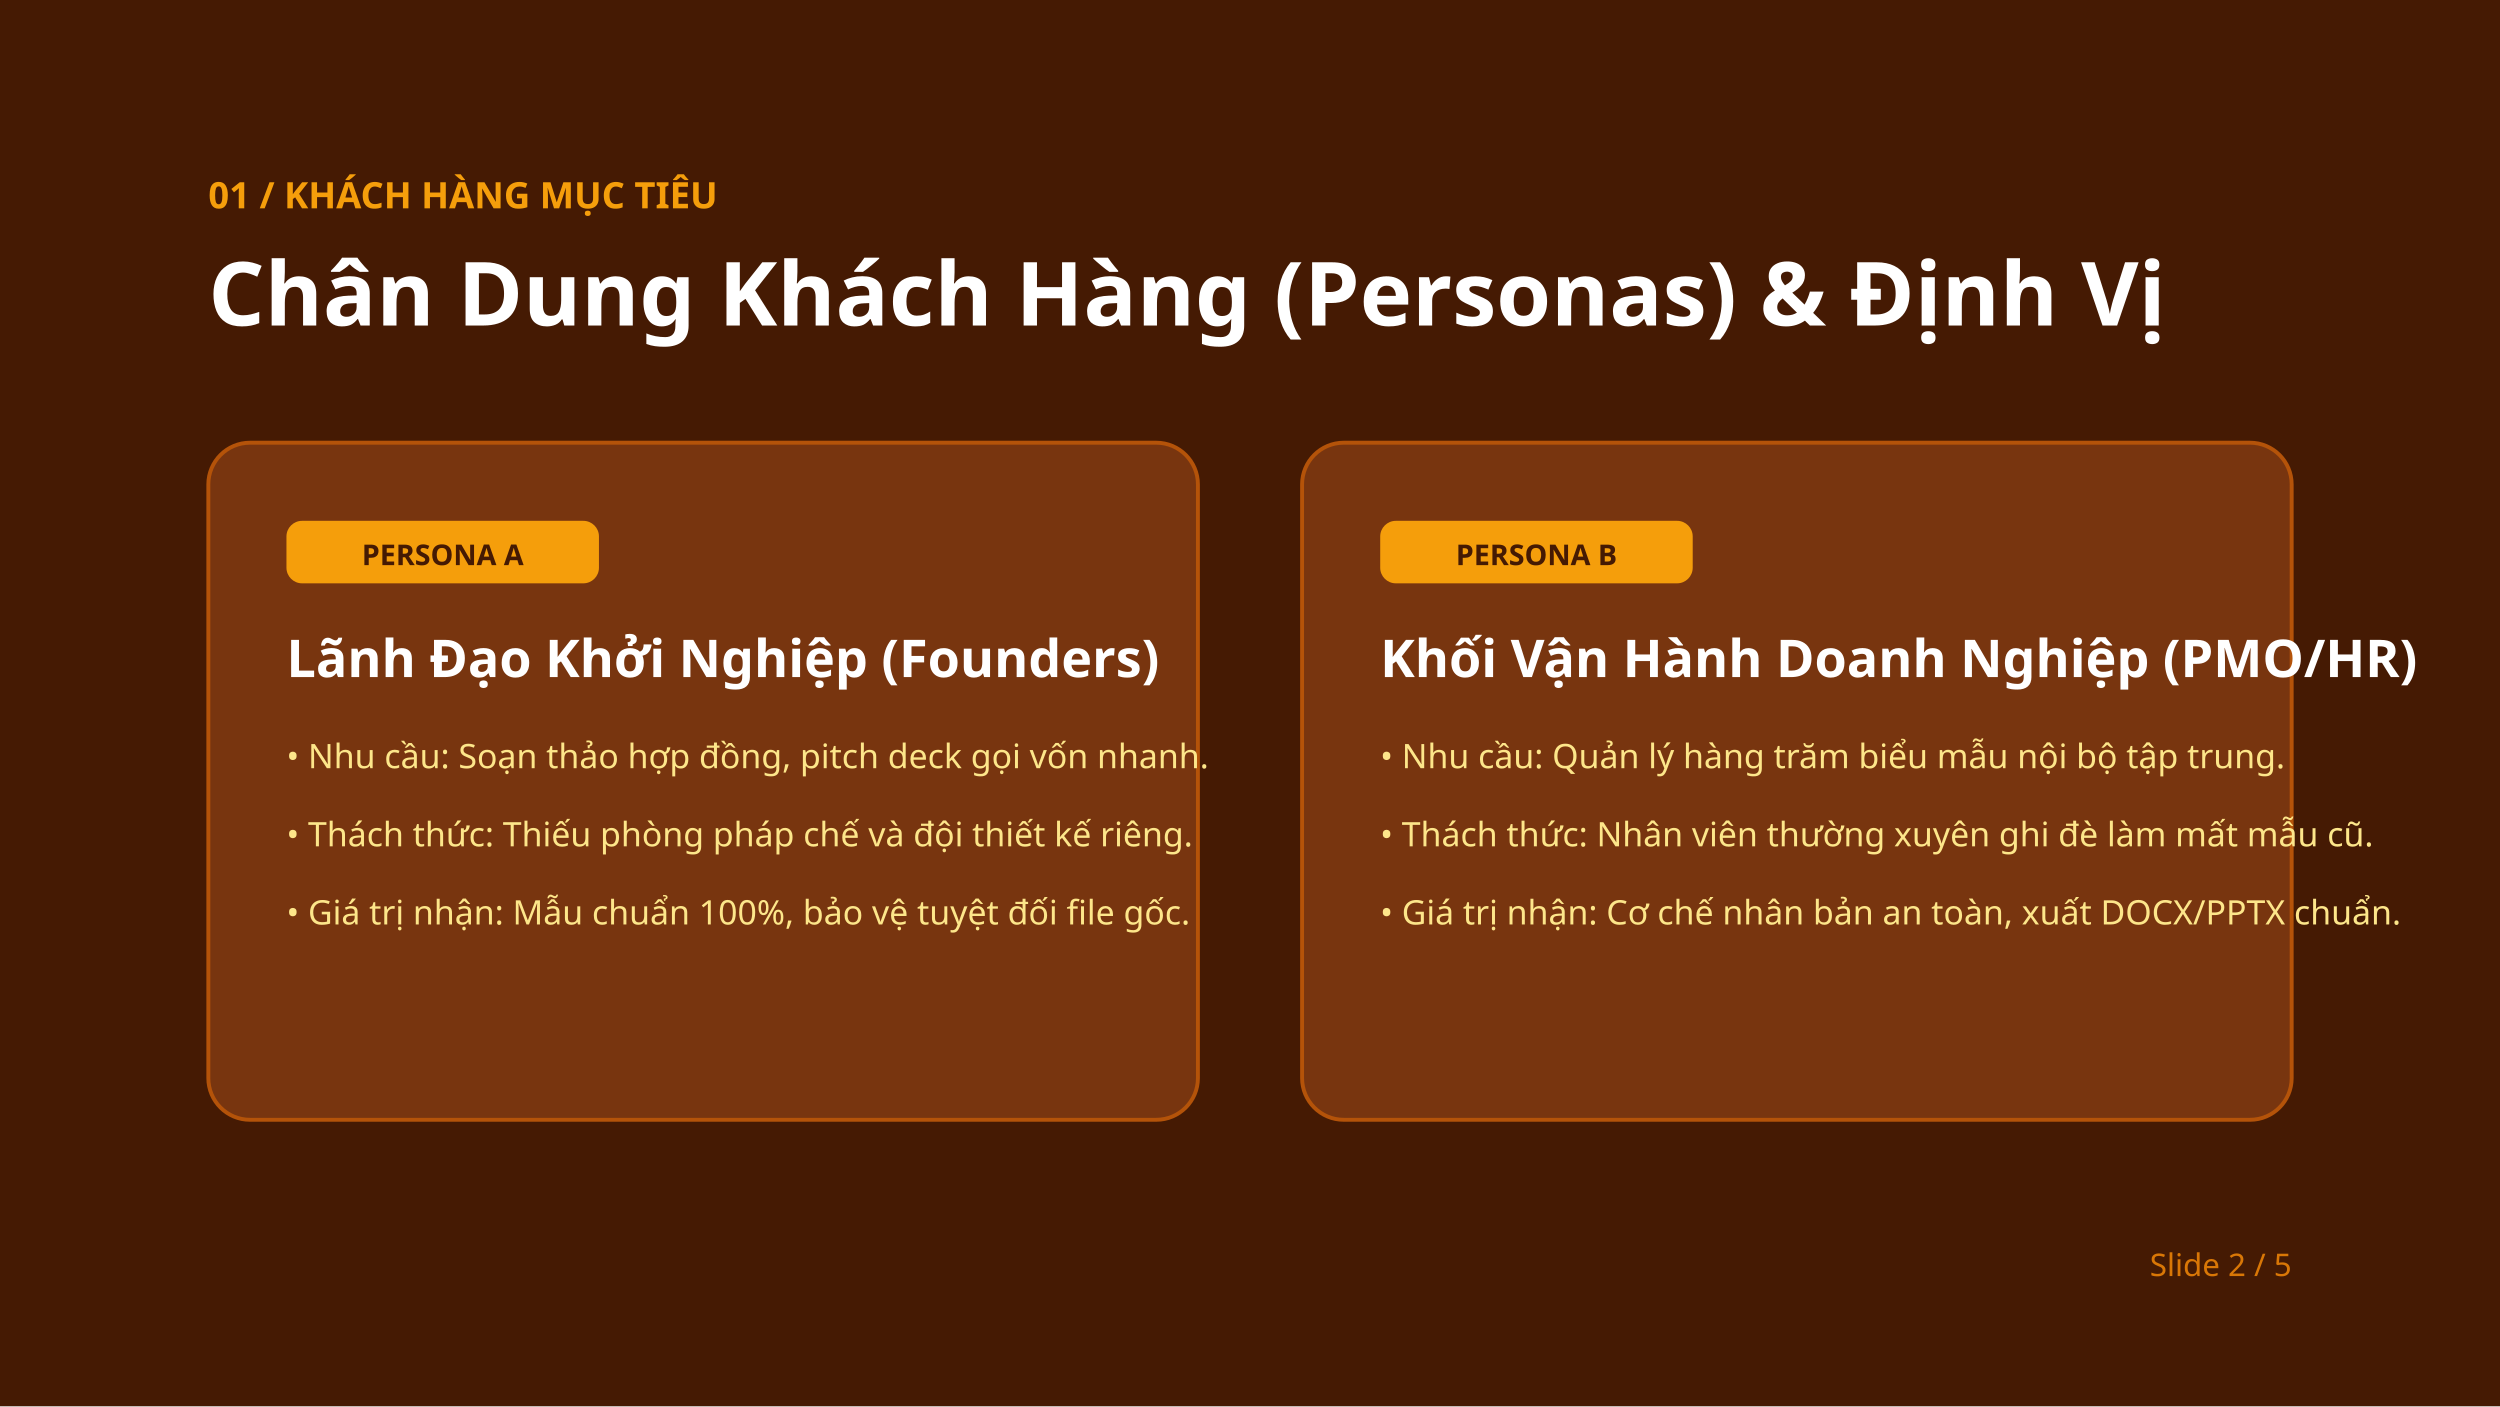
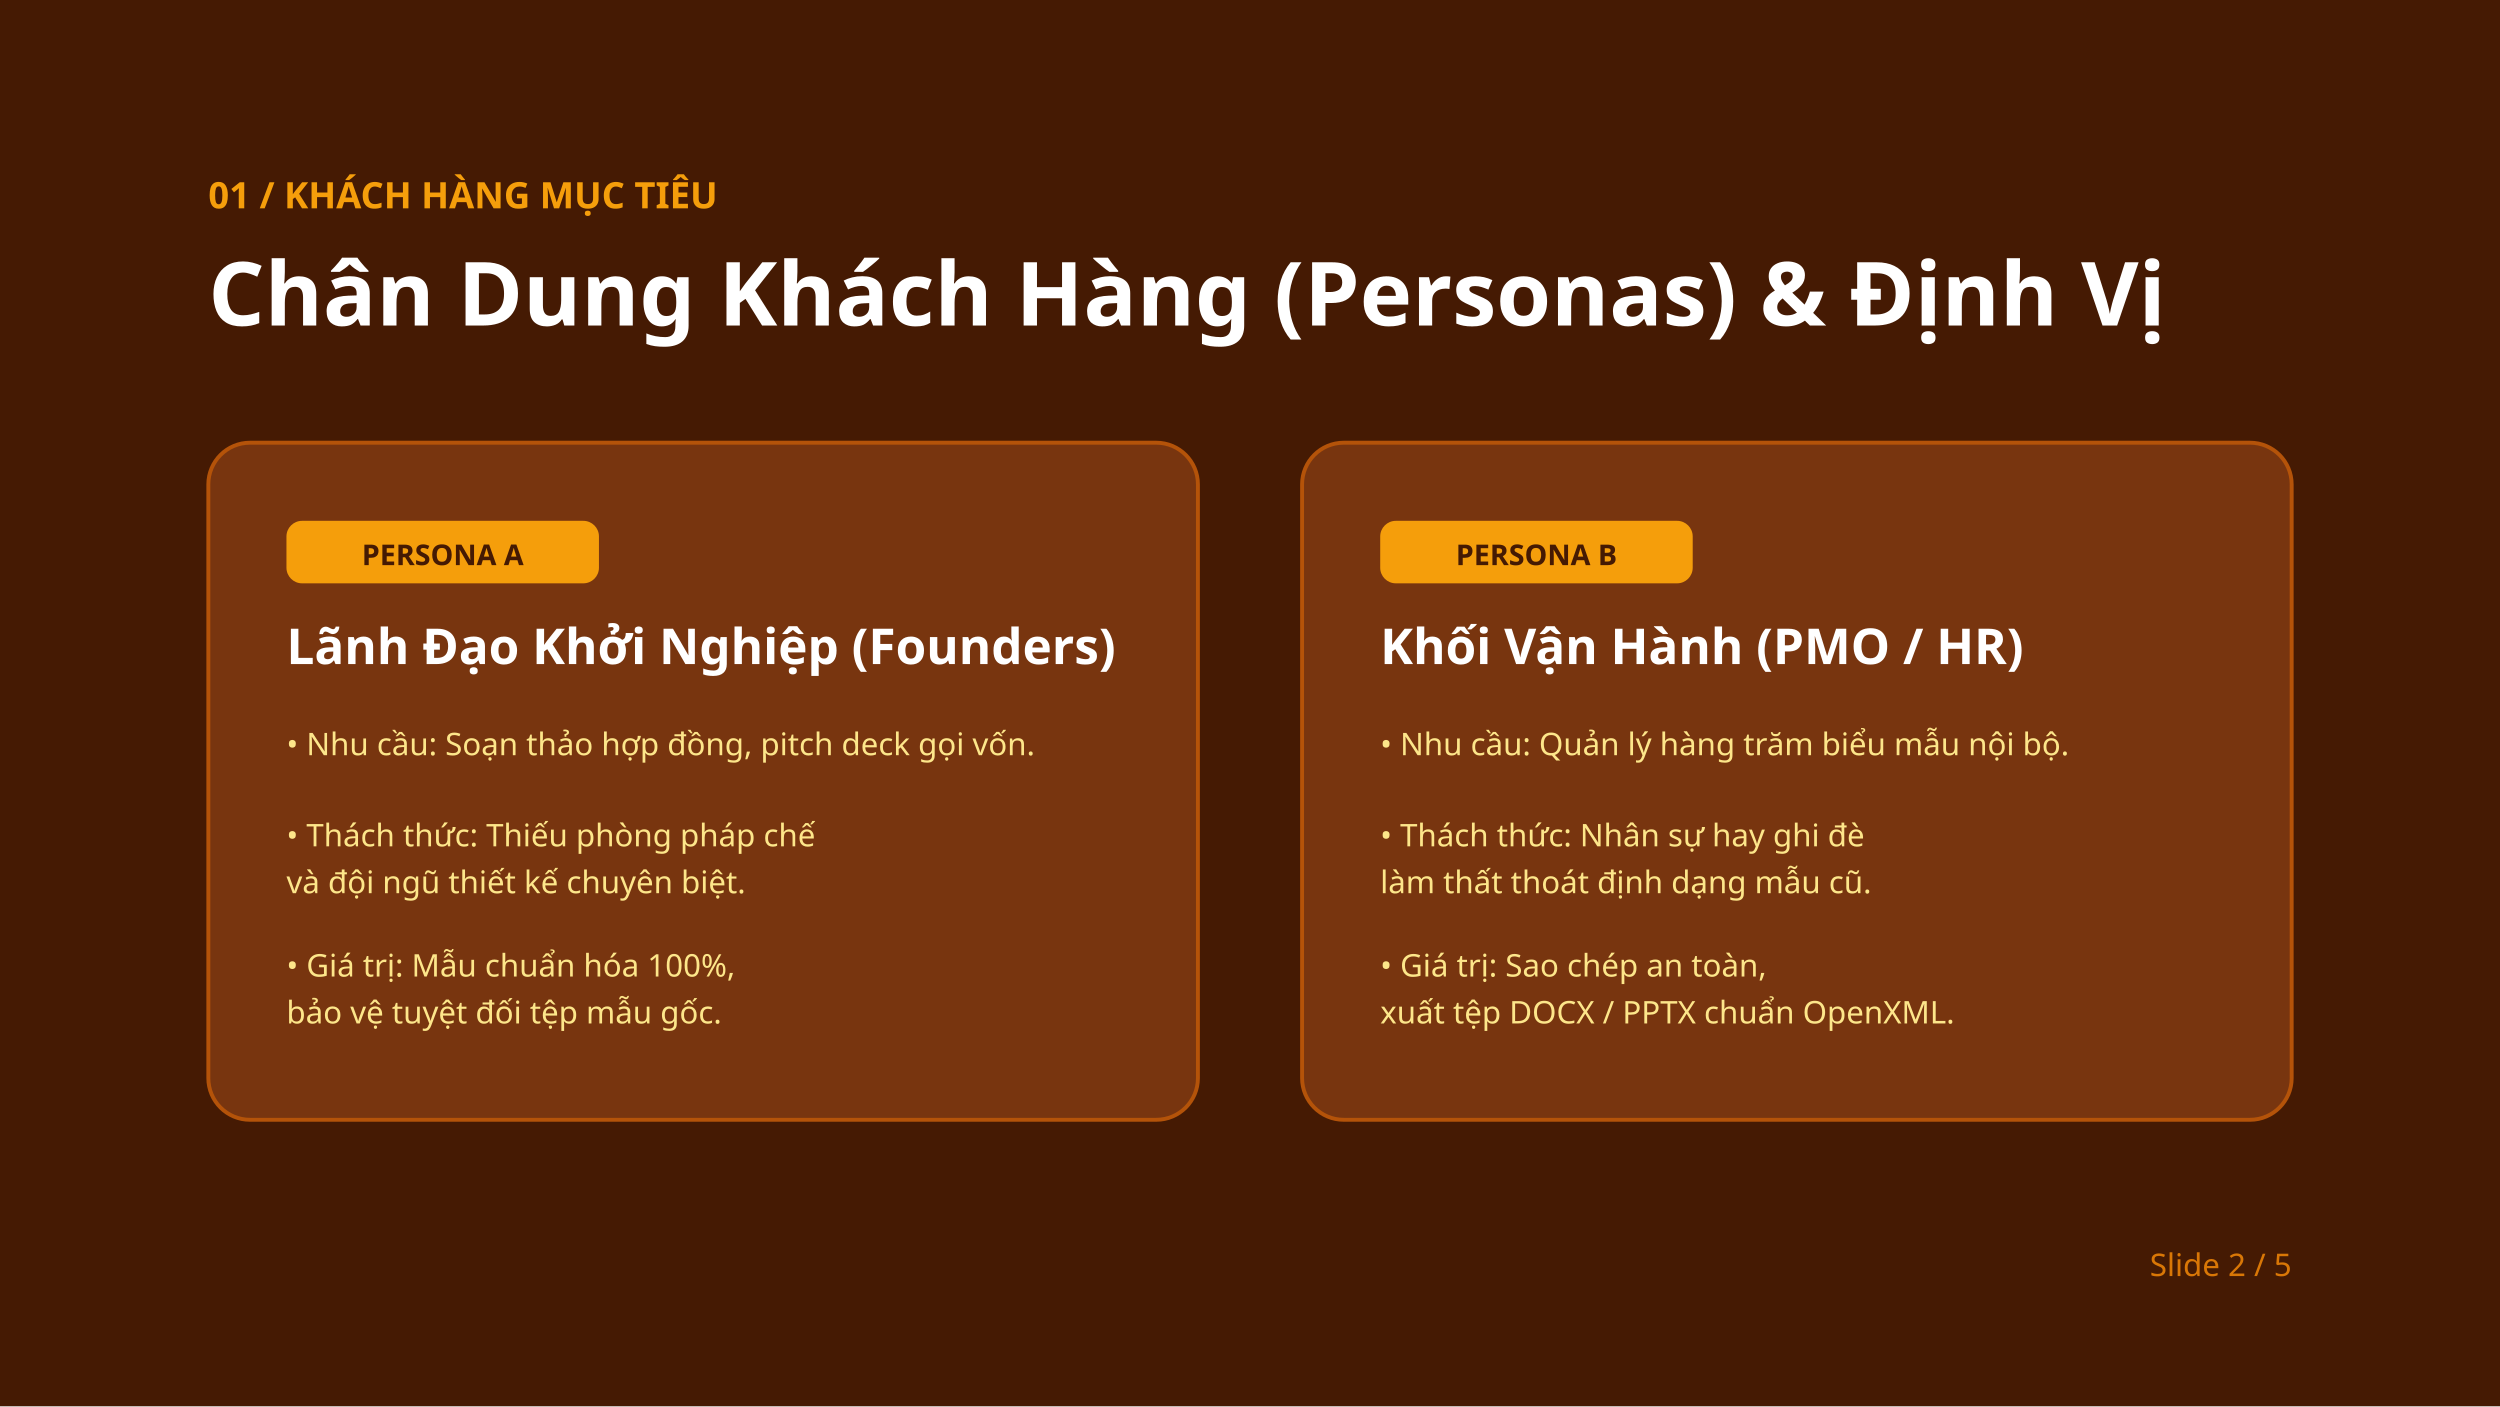
<svg xmlns="http://www.w3.org/2000/svg" viewBox="0 0 960 540" width="100%" height="100%">
  <rect width="100%" height="100%" fill="#451a03" />
  <text x="80" y="80" font-size="14" font-family="sans-serif" font-weight="bold" fill="#f59e0b">01 / KHÁCH HÀNG MỤC TIÊU</text>
  <text x="80" y="125" font-size="34" font-family="sans-serif" font-weight="800" fill="#ffffff">Chân Dung Khách Hàng (Personas) &amp; Định Vị</text>
  <rect x="80" y="170" width="380" height="260" rx="16" fill="#78350f" stroke="#b45309" stroke-width="1.5" />
  <rect x="110" y="200" width="120" height="24" rx="6" fill="#f59e0b" />
  <text x="170" y="217" font-size="11" font-family="sans-serif" font-weight="bold" fill="#451a03" text-anchor="middle">PERSONA A</text>
-   <text x="110" y="260" font-size="20" font-family="sans-serif" font-weight="bold" fill="#ffffff">Lãnh Đạo Khởi Nghiệp (Founders)</text>
-   <text x="110" y="295" font-size="13" font-family="sans-serif" fill="#fde68a">• Nhu cầu: Soạn thảo hợp đồng, pitch deck gọi vốn nhanh.</text>
-   <text x="110" y="325" font-size="13" font-family="sans-serif" fill="#fde68a">• Thách thức: Thiếu phòng pháp chế và đội thiết kế riêng.</text>
-   <text x="110" y="355" font-size="13" font-family="sans-serif" fill="#fde68a">• Giá trị nhận: Mẫu chuẩn 100%, bảo vệ tuyệt đối file gốc.</text>
+   <text x="110" y="255" font-size="19" font-family="sans-serif" font-weight="bold" fill="#ffffff">Lãnh Đạo Khởi Nghiệp (Founders)</text>
+   <text x="110" y="290" font-size="12" font-family="sans-serif" fill="#fde68a">• Nhu cầu: Soạn thảo hợp đồng, pitch deck gọi vốn.</text>
+   <text x="110" y="325" font-size="12" font-family="sans-serif" fill="#fde68a">
+     <tspan x="110" dy="0">• Thách thức: Thiếu phòng pháp chế</tspan>
+     <tspan x="110" dy="18">và đội ngũ thiết kế chuyên biệt.</tspan>
+   </text>
+   <text x="110" y="375" font-size="12" font-family="sans-serif" fill="#fde68a">
+     <tspan x="110" dy="0">• Giá trị: Mẫu chuẩn hóa 100%,</tspan>
+     <tspan x="110" dy="18">bảo vệ tuyệt đối tệp mẫu gốc.</tspan>
+   </text>
  <rect x="500" y="170" width="380" height="260" rx="16" fill="#78350f" stroke="#b45309" stroke-width="1.5" />
  <rect x="530" y="200" width="120" height="24" rx="6" fill="#f59e0b" />
  <text x="590" y="217" font-size="11" font-family="sans-serif" font-weight="bold" fill="#451a03" text-anchor="middle">PERSONA B</text>
-   <text x="530" y="260" font-size="20" font-family="sans-serif" font-weight="bold" fill="#ffffff">Khối Vận Hành Doanh Nghiệp (PMO/HR)</text>
-   <text x="530" y="295" font-size="13" font-family="sans-serif" fill="#fde68a">• Nhu cầu: Quản lý hàng trăm biểu mẫu nội bộ tập trung.</text>
-   <text x="530" y="325" font-size="13" font-family="sans-serif" fill="#fde68a">• Thách thức: Nhân viên thường xuyên ghi đè làm mất mẫu cũ.</text>
-   <text x="530" y="355" font-size="13" font-family="sans-serif" fill="#fde68a">• Giá trị nhận: Cơ chế nhân bản an toàn, xuất DOCX/PPTX chuẩn.</text>
+   <text x="530" y="255" font-size="19" font-family="sans-serif" font-weight="bold" fill="#ffffff">Khối Vận Hành (PMO / HR)</text>
+   <text x="530" y="290" font-size="12" font-family="sans-serif" fill="#fde68a">• Nhu cầu: Quản lý hàng trăm biểu mẫu nội bộ.</text>
+   <text x="530" y="325" font-size="12" font-family="sans-serif" fill="#fde68a">
+     <tspan x="530" dy="0">• Thách thức: Nhân sự hay ghi đè</tspan>
+     <tspan x="530" dy="18">làm thất thoát định dạng mẫu cũ.</tspan>
+   </text>
+   <text x="530" y="375" font-size="12" font-family="sans-serif" fill="#fde68a">
+     <tspan x="530" dy="0">• Giá trị: Sao chép an toàn,</tspan>
+     <tspan x="530" dy="18">xuất tệp DOCX / PPTX chuẩn OpenXML.</tspan>
+   </text>
  <text x="880" y="490" font-size="12" font-family="sans-serif" fill="#d97706" text-anchor="end">Slide 2 / 5</text>
</svg>
